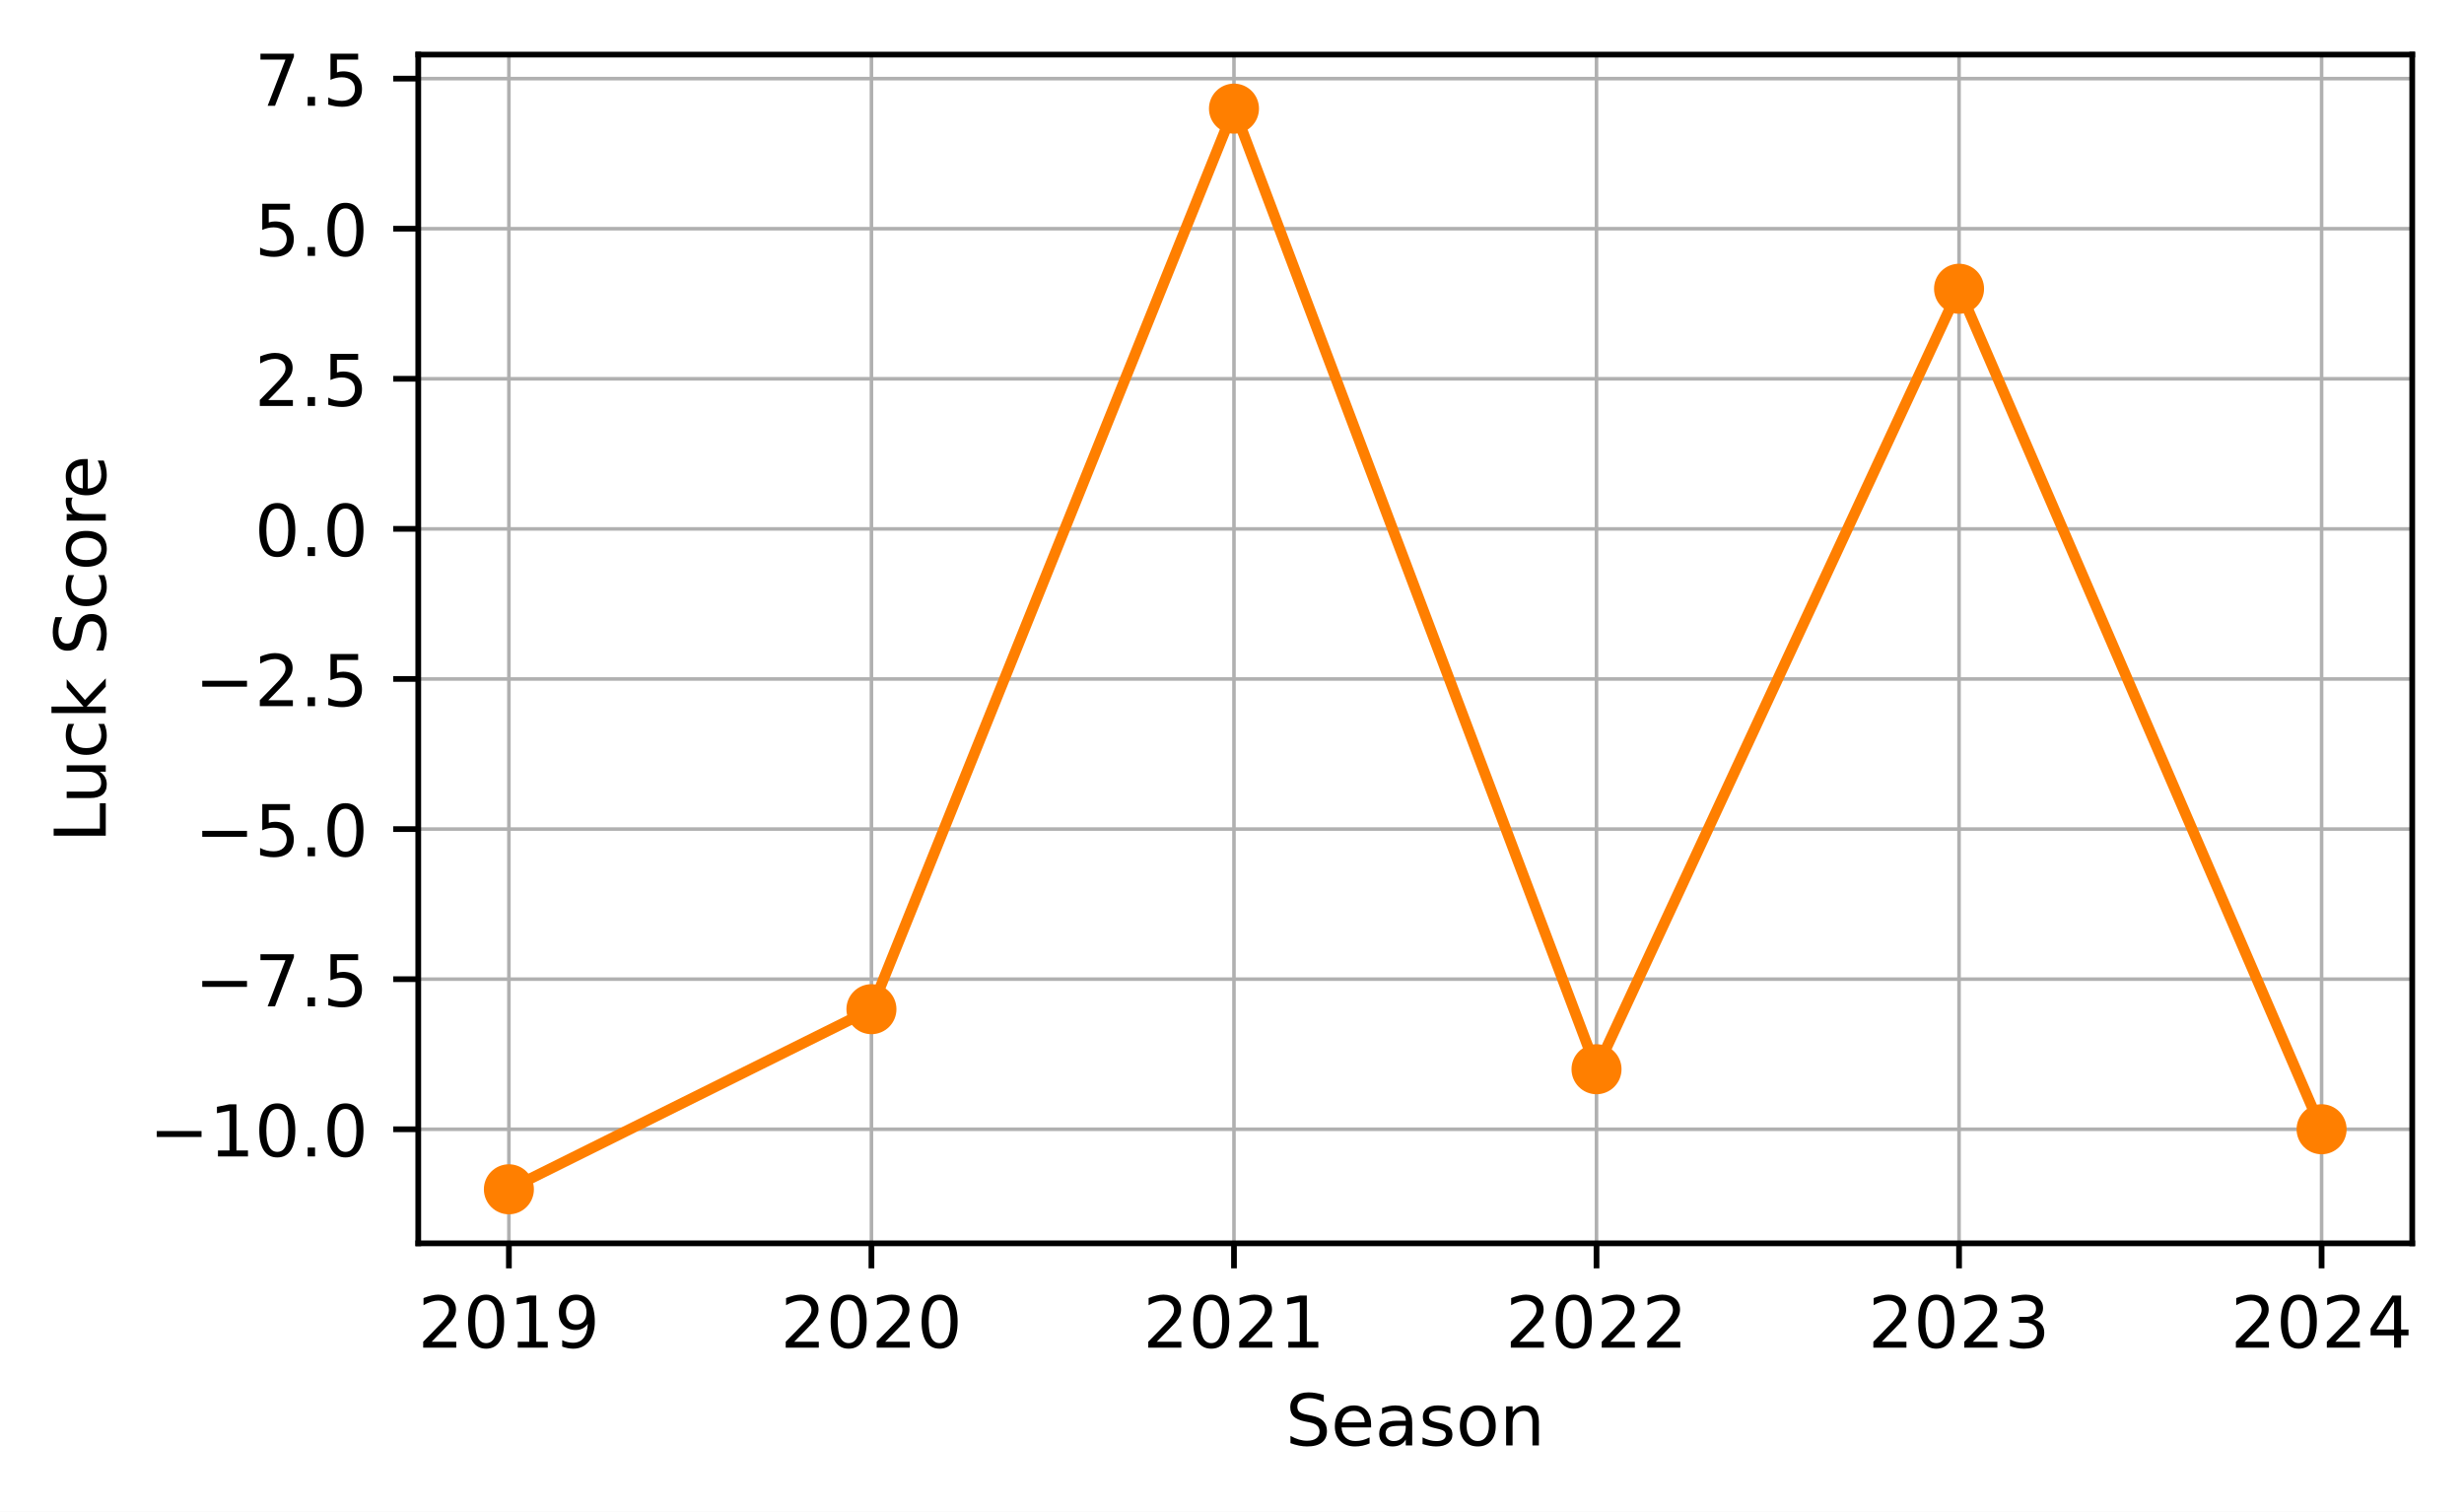
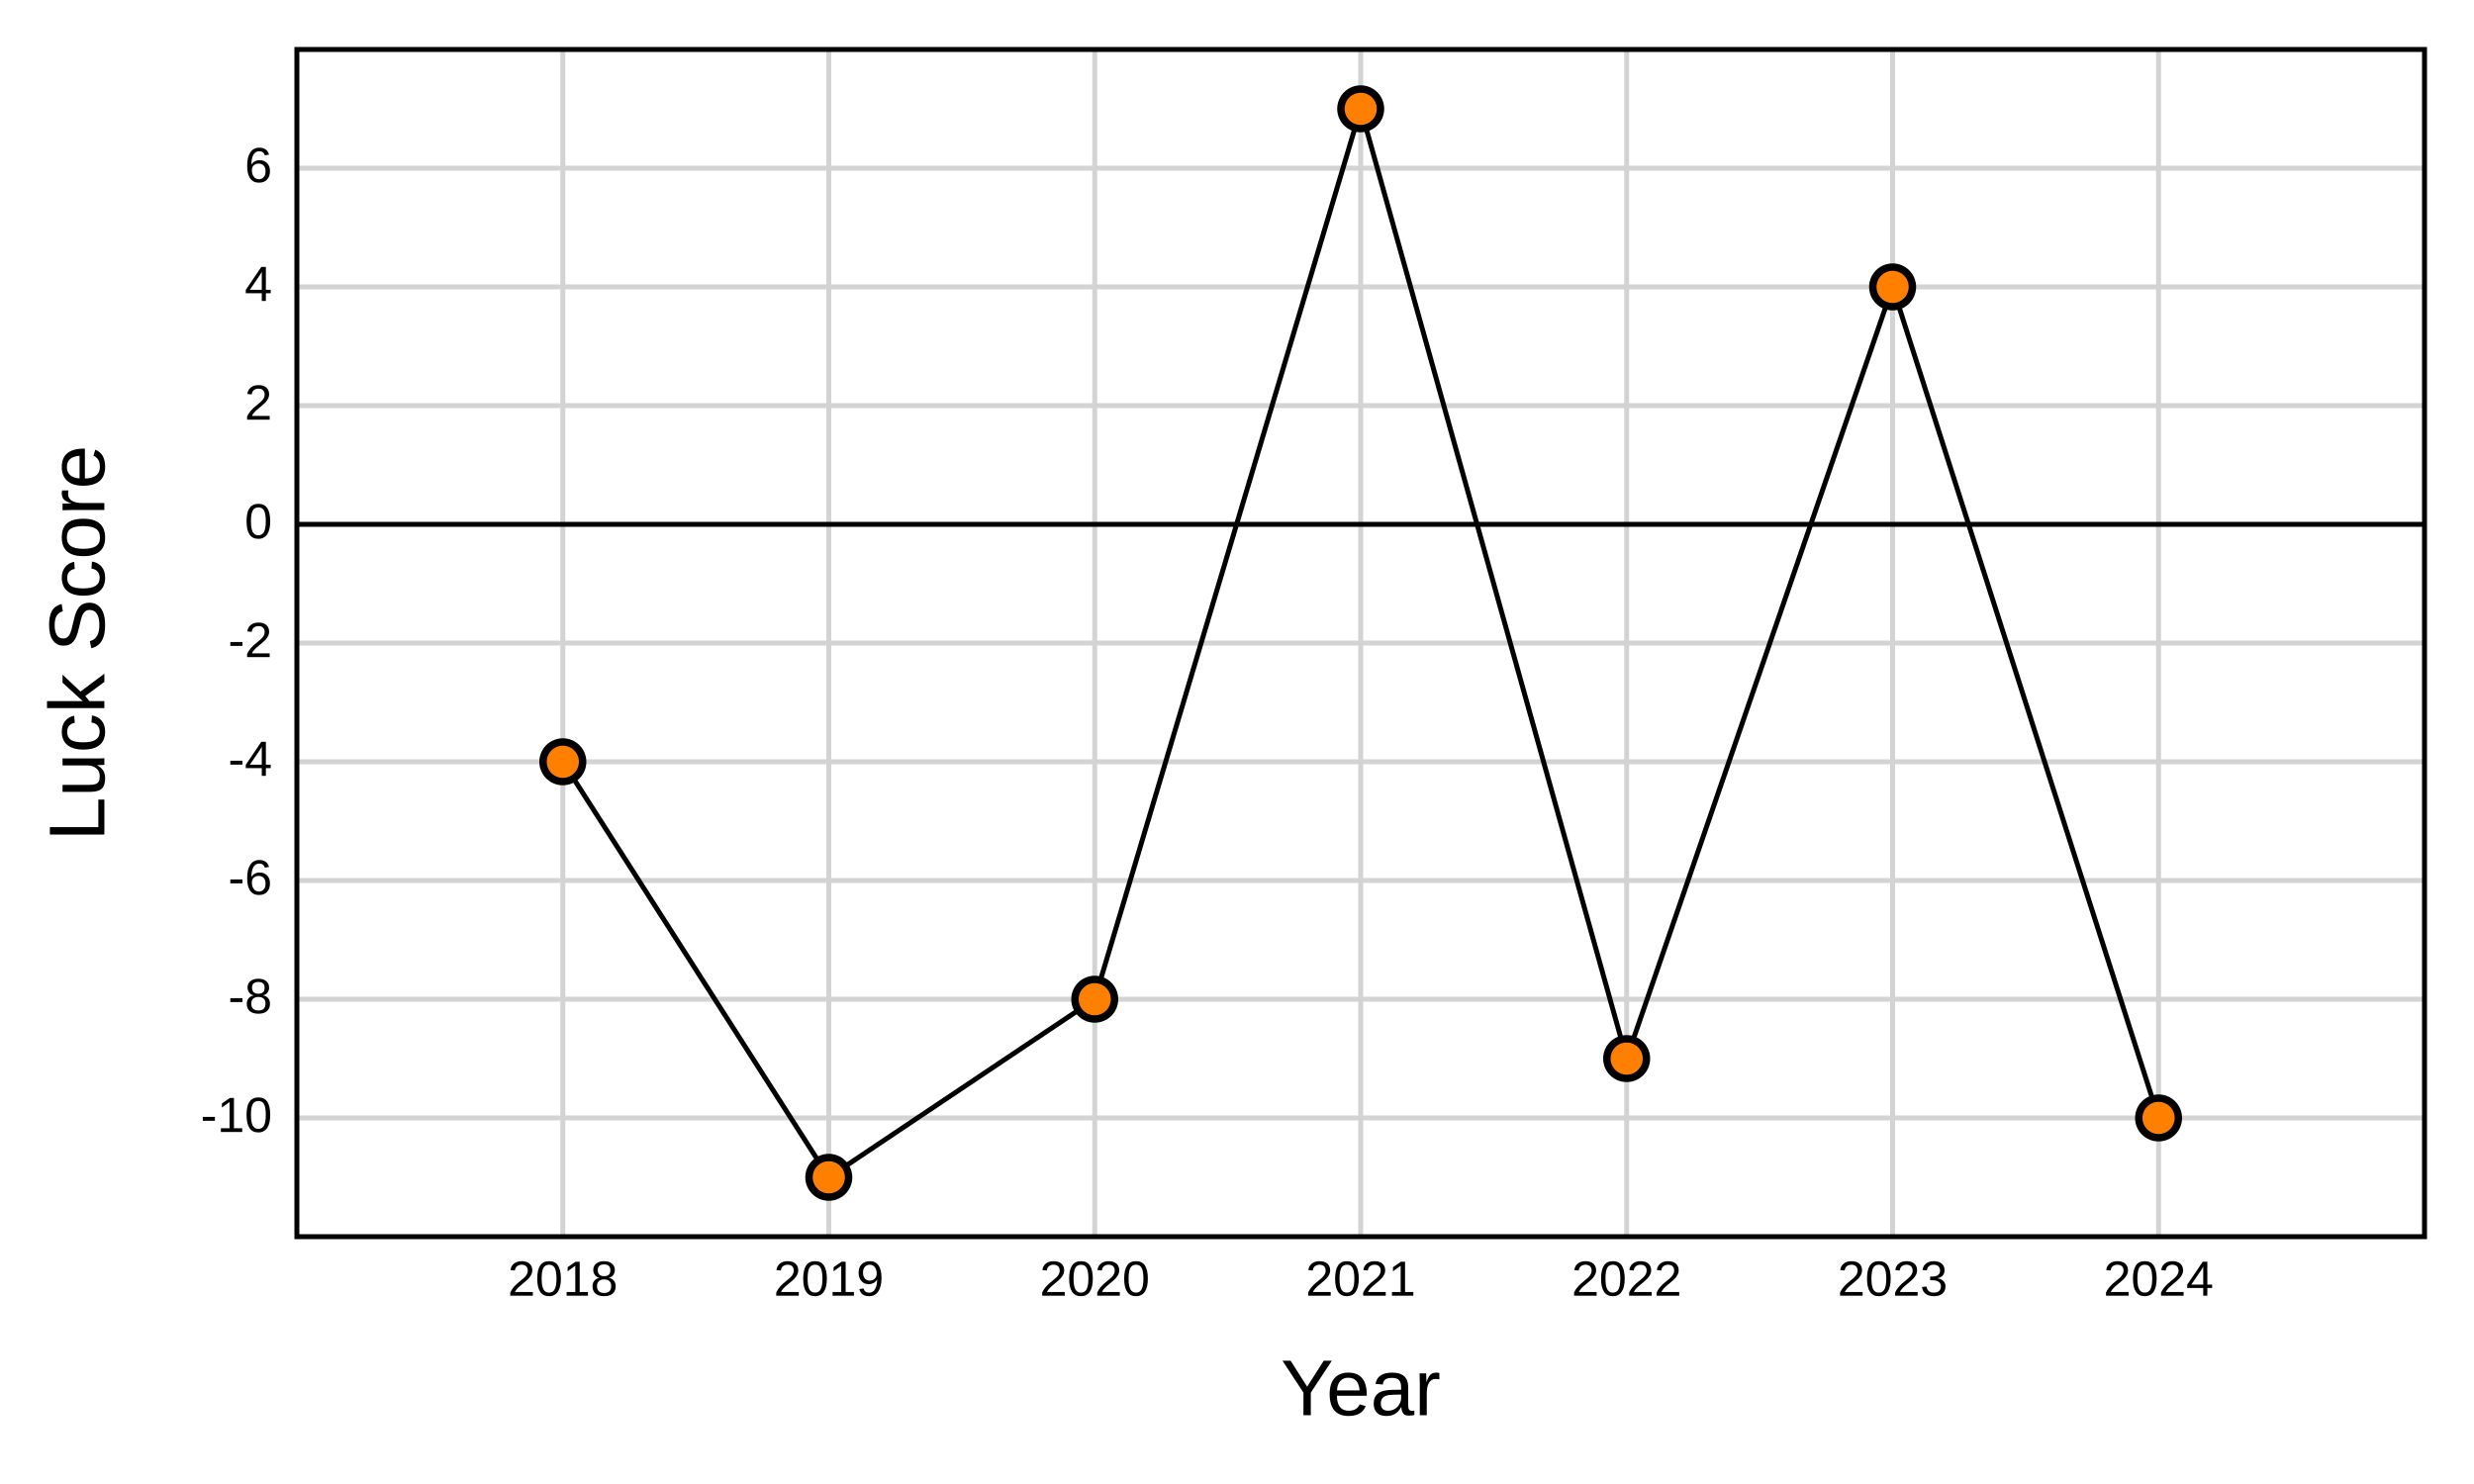
- <svg xmlns="http://www.w3.org/2000/svg" xmlns:xlink="http://www.w3.org/1999/xlink" width="344.767pt" height="211.515pt" viewBox="0 0 344.767 211.515" version="1.1">
+ <svg xmlns="http://www.w3.org/2000/svg" width="500" height="300" viewBox="0 0 500 300">
  <defs>
-     <style type="text/css">*{stroke-linejoin: round; stroke-linecap: butt}</style>
-   </defs>
-   <g id="figure_1">
-     <g id="patch_1">
-       <path d="M -0 211.515  L 344.767 211.515  L 344.767 0  L -0 0  z " style="fill: #ffffff" />
-     </g>
-     <g id="axes_1">
-       <g id="patch_2">
-         <path d="M 58.523 173.959  L 337.523 173.959  L 337.523 7.639  L 58.523 7.639  z " style="fill: #ffffff" />
-       </g>
-       <g id="matplotlib.axis_1">
-         <g id="xtick_1">
-           <g id="line2d_1">
-             <path d="M 71.205 173.959  L 71.205 7.639  " clip-path="url(#p87ac409aef)" style="fill: none; stroke: #b0b0b0; stroke-width: 0.5; stroke-linecap: square" />
-           </g>
-           <g id="line2d_2">
-             <defs>
-               <path id="m278e60281e" d="M 0 0  L 0 3.5  " style="stroke: #000000; stroke-width: 0.8" />
-             </defs>
-             <g>
-               <use xlink:href="#m278e60281e" x="71.205" y="173.959" style="stroke: #000000; stroke-width: 0.8" />
-             </g>
-           </g>
-           <g id="text_1">
-             <g transform="translate(58.48026 188.5577) scale(0.1 -0.1)">
-               <defs>
-                 <path id="DejaVuSans-32" d="M 1228 531  L 3431 531  L 3431 0  L 469 0  L 469 531  Q 828 903 1448 1529  Q 2069 2156 2228 2338  Q 2531 2678 2651 2914  Q 2772 3150 2772 3378  Q 2772 3750 2511 3984  Q 2250 4219 1831 4219  Q 1534 4219 1204 4116  Q 875 4013 500 3803  L 500 4441  Q 881 4594 1212 4672  Q 1544 4750 1819 4750  Q 2544 4750 2975 4387  Q 3406 4025 3406 3419  Q 3406 3131 3298 2873  Q 3191 2616 2906 2266  Q 2828 2175 2409 1742  Q 1991 1309 1228 531  z " transform="scale(0.015625)" />
-                 <path id="DejaVuSans-30" d="M 2034 4250  Q 1547 4250 1301 3770  Q 1056 3291 1056 2328  Q 1056 1369 1301 889  Q 1547 409 2034 409  Q 2525 409 2770 889  Q 3016 1369 3016 2328  Q 3016 3291 2770 3770  Q 2525 4250 2034 4250  z M 2034 4750  Q 2819 4750 3233 4129  Q 3647 3509 3647 2328  Q 3647 1150 3233 529  Q 2819 -91 2034 -91  Q 1250 -91 836 529  Q 422 1150 422 2328  Q 422 3509 836 4129  Q 1250 4750 2034 4750  z " transform="scale(0.015625)" />
-                 <path id="DejaVuSans-31" d="M 794 531  L 1825 531  L 1825 4091  L 703 3866  L 703 4441  L 1819 4666  L 2450 4666  L 2450 531  L 3481 531  L 3481 0  L 794 0  L 794 531  z " transform="scale(0.015625)" />
-                 <path id="DejaVuSans-39" d="M 703 97  L 703 672  Q 941 559 1184 500  Q 1428 441 1663 441  Q 2288 441 2617 861  Q 2947 1281 2994 2138  Q 2813 1869 2534 1725  Q 2256 1581 1919 1581  Q 1219 1581 811 2004  Q 403 2428 403 3163  Q 403 3881 828 4315  Q 1253 4750 1959 4750  Q 2769 4750 3195 4129  Q 3622 3509 3622 2328  Q 3622 1225 3098 567  Q 2575 -91 1691 -91  Q 1453 -91 1209 -44  Q 966 3 703 97  z M 1959 2075  Q 2384 2075 2632 2365  Q 2881 2656 2881 3163  Q 2881 3666 2632 3958  Q 2384 4250 1959 4250  Q 1534 4250 1286 3958  Q 1038 3666 1038 3163  Q 1038 2656 1286 2365  Q 1534 2075 1959 2075  z " transform="scale(0.015625)" />
-               </defs>
-               <use xlink:href="#DejaVuSans-32" />
-               <use xlink:href="#DejaVuSans-30" transform="translate(63.62305 0)" />
-               <use xlink:href="#DejaVuSans-31" transform="translate(127.2461 0)" />
-               <use xlink:href="#DejaVuSans-39" transform="translate(190.8691 0)" />
-             </g>
-           </g>
-         </g>
-         <g id="xtick_2">
-           <g id="line2d_3">
-             <path d="M 121.933 173.959  L 121.933 7.639  " clip-path="url(#p87ac409aef)" style="fill: none; stroke: #b0b0b0; stroke-width: 0.5; stroke-linecap: square" />
-           </g>
-           <g id="line2d_4">
-             <g>
-               <use xlink:href="#m278e60281e" x="121.933" y="173.959" style="stroke: #000000; stroke-width: 0.8" />
-             </g>
-           </g>
-           <g id="text_2">
-             <g transform="translate(109.2075 188.5577) scale(0.1 -0.1)">
-               <use xlink:href="#DejaVuSans-32" />
-               <use xlink:href="#DejaVuSans-30" transform="translate(63.62305 0)" />
-               <use xlink:href="#DejaVuSans-32" transform="translate(127.2461 0)" />
-               <use xlink:href="#DejaVuSans-30" transform="translate(190.8691 0)" />
-             </g>
-           </g>
-         </g>
-         <g id="xtick_3">
-           <g id="line2d_5">
-             <path d="M 172.66 173.959  L 172.66 7.639  " clip-path="url(#p87ac409aef)" style="fill: none; stroke: #b0b0b0; stroke-width: 0.5; stroke-linecap: square" />
-           </g>
-           <g id="line2d_6">
-             <g>
-               <use xlink:href="#m278e60281e" x="172.66" y="173.959" style="stroke: #000000; stroke-width: 0.8" />
-             </g>
-           </g>
-           <g id="text_3">
-             <g transform="translate(159.9348 188.5577) scale(0.1 -0.1)">
-               <use xlink:href="#DejaVuSans-32" />
-               <use xlink:href="#DejaVuSans-30" transform="translate(63.62305 0)" />
-               <use xlink:href="#DejaVuSans-32" transform="translate(127.2461 0)" />
-               <use xlink:href="#DejaVuSans-31" transform="translate(190.8691 0)" />
-             </g>
-           </g>
-         </g>
-         <g id="xtick_4">
-           <g id="line2d_7">
-             <path d="M 223.387 173.959  L 223.387 7.639  " clip-path="url(#p87ac409aef)" style="fill: none; stroke: #b0b0b0; stroke-width: 0.5; stroke-linecap: square" />
-           </g>
-           <g id="line2d_8">
-             <g>
-               <use xlink:href="#m278e60281e" x="223.387" y="173.959" style="stroke: #000000; stroke-width: 0.8" />
-             </g>
-           </g>
-           <g id="text_4">
-             <g transform="translate(210.6621 188.5577) scale(0.1 -0.1)">
-               <use xlink:href="#DejaVuSans-32" />
-               <use xlink:href="#DejaVuSans-30" transform="translate(63.62305 0)" />
-               <use xlink:href="#DejaVuSans-32" transform="translate(127.2461 0)" />
-               <use xlink:href="#DejaVuSans-32" transform="translate(190.8691 0)" />
-             </g>
-           </g>
-         </g>
-         <g id="xtick_5">
-           <g id="line2d_9">
-             <path d="M 274.114 173.959  L 274.114 7.639  " clip-path="url(#p87ac409aef)" style="fill: none; stroke: #b0b0b0; stroke-width: 0.5; stroke-linecap: square" />
-           </g>
-           <g id="line2d_10">
-             <g>
-               <use xlink:href="#m278e60281e" x="274.114" y="173.959" style="stroke: #000000; stroke-width: 0.8" />
-             </g>
-           </g>
-           <g id="text_5">
-             <g transform="translate(261.3893 188.5577) scale(0.1 -0.1)">
-               <defs>
-                 <path id="DejaVuSans-33" d="M 2597 2516  Q 3050 2419 3304 2112  Q 3559 1806 3559 1356  Q 3559 666 3084 287  Q 2609 -91 1734 -91  Q 1441 -91 1130 -33  Q 819 25 488 141  L 488 750  Q 750 597 1062 519  Q 1375 441 1716 441  Q 2309 441 2620 675  Q 2931 909 2931 1356  Q 2931 1769 2642 2001  Q 2353 2234 1838 2234  L 1294 2234  L 1294 2753  L 1863 2753  Q 2328 2753 2575 2939  Q 2822 3125 2822 3475  Q 2822 3834 2567 4026  Q 2313 4219 1838 4219  Q 1578 4219 1281 4162  Q 984 4106 628 3988  L 628 4550  Q 988 4650 1302 4700  Q 1616 4750 1894 4750  Q 2613 4750 3031 4423  Q 3450 4097 3450 3541  Q 3450 3153 3228 2886  Q 3006 2619 2597 2516  z " transform="scale(0.015625)" />
-               </defs>
-               <use xlink:href="#DejaVuSans-32" />
-               <use xlink:href="#DejaVuSans-30" transform="translate(63.62305 0)" />
-               <use xlink:href="#DejaVuSans-32" transform="translate(127.2461 0)" />
-               <use xlink:href="#DejaVuSans-33" transform="translate(190.8691 0)" />
-             </g>
-           </g>
-         </g>
-         <g id="xtick_6">
-           <g id="line2d_11">
-             <path d="M 324.842 173.959  L 324.842 7.639  " clip-path="url(#p87ac409aef)" style="fill: none; stroke: #b0b0b0; stroke-width: 0.5; stroke-linecap: square" />
-           </g>
-           <g id="line2d_12">
-             <g>
-               <use xlink:href="#m278e60281e" x="324.842" y="173.959" style="stroke: #000000; stroke-width: 0.8" />
-             </g>
-           </g>
-           <g id="text_6">
-             <g transform="translate(312.1166 188.5577) scale(0.1 -0.1)">
-               <defs>
-                 <path id="DejaVuSans-34" d="M 2419 4116  L 825 1625  L 2419 1625  L 2419 4116  z M 2253 4666  L 3047 4666  L 3047 1625  L 3713 1625  L 3713 1100  L 3047 1100  L 3047 0  L 2419 0  L 2419 1100  L 313 1100  L 313 1709  L 2253 4666  z " transform="scale(0.015625)" />
-               </defs>
-               <use xlink:href="#DejaVuSans-32" />
-               <use xlink:href="#DejaVuSans-30" transform="translate(63.62305 0)" />
-               <use xlink:href="#DejaVuSans-32" transform="translate(127.2461 0)" />
-               <use xlink:href="#DejaVuSans-34" transform="translate(190.8691 0)" />
-             </g>
-           </g>
-         </g>
-         <g id="text_7">
-           <g transform="translate(179.8758 202.2358) scale(0.1 -0.1)">
-             <defs>
-               <path id="DejaVuSans-53" d="M 3425 4513  L 3425 3897  Q 3066 4069 2747 4153  Q 2428 4238 2131 4238  Q 1616 4238 1336 4038  Q 1056 3838 1056 3469  Q 1056 3159 1242 3001  Q 1428 2844 1947 2747  L 2328 2669  Q 3034 2534 3370 2195  Q 3706 1856 3706 1288  Q 3706 609 3251 259  Q 2797 -91 1919 -91  Q 1588 -91 1214 -16  Q 841 59 441 206  L 441 856  Q 825 641 1194 531  Q 1563 422 1919 422  Q 2459 422 2753 634  Q 3047 847 3047 1241  Q 3047 1584 2836 1778  Q 2625 1972 2144 2069  L 1759 2144  Q 1053 2284 737 2584  Q 422 2884 422 3419  Q 422 4038 858 4394  Q 1294 4750 2059 4750  Q 2388 4750 2728 4690  Q 3069 4631 3425 4513  z " transform="scale(0.015625)" />
-               <path id="DejaVuSans-65" d="M 3597 1894  L 3597 1613  L 953 1613  Q 991 1019 1311 708  Q 1631 397 2203 397  Q 2534 397 2845 478  Q 3156 559 3463 722  L 3463 178  Q 3153 47 2828 -22  Q 2503 -91 2169 -91  Q 1331 -91 842 396  Q 353 884 353 1716  Q 353 2575 817 3079  Q 1281 3584 2069 3584  Q 2775 3584 3186 3129  Q 3597 2675 3597 1894  z M 3022 2063  Q 3016 2534 2758 2815  Q 2500 3097 2075 3097  Q 1594 3097 1305 2825  Q 1016 2553 972 2059  L 3022 2063  z " transform="scale(0.015625)" />
-               <path id="DejaVuSans-61" d="M 2194 1759  Q 1497 1759 1228 1600  Q 959 1441 959 1056  Q 959 750 1161 570  Q 1363 391 1709 391  Q 2188 391 2477 730  Q 2766 1069 2766 1631  L 2766 1759  L 2194 1759  z M 3341 1997  L 3341 0  L 2766 0  L 2766 531  Q 2569 213 2275 61  Q 1981 -91 1556 -91  Q 1019 -91 701 211  Q 384 513 384 1019  Q 384 1609 779 1909  Q 1175 2209 1959 2209  L 2766 2209  L 2766 2266  Q 2766 2663 2505 2880  Q 2244 3097 1772 3097  Q 1472 3097 1187 3025  Q 903 2953 641 2809  L 641 3341  Q 956 3463 1253 3523  Q 1550 3584 1831 3584  Q 2591 3584 2966 3190  Q 3341 2797 3341 1997  z " transform="scale(0.015625)" />
-               <path id="DejaVuSans-73" d="M 2834 3397  L 2834 2853  Q 2591 2978 2328 3040  Q 2066 3103 1784 3103  Q 1356 3103 1142 2972  Q 928 2841 928 2578  Q 928 2378 1081 2264  Q 1234 2150 1697 2047  L 1894 2003  Q 2506 1872 2764 1633  Q 3022 1394 3022 966  Q 3022 478 2636 193  Q 2250 -91 1575 -91  Q 1294 -91 989 -36  Q 684 19 347 128  L 347 722  Q 666 556 975 473  Q 1284 391 1588 391  Q 1994 391 2212 530  Q 2431 669 2431 922  Q 2431 1156 2273 1281  Q 2116 1406 1581 1522  L 1381 1569  Q 847 1681 609 1914  Q 372 2147 372 2553  Q 372 3047 722 3315  Q 1072 3584 1716 3584  Q 2034 3584 2315 3537  Q 2597 3491 2834 3397  z " transform="scale(0.015625)" />
-               <path id="DejaVuSans-6f" d="M 1959 3097  Q 1497 3097 1228 2736  Q 959 2375 959 1747  Q 959 1119 1226 758  Q 1494 397 1959 397  Q 2419 397 2687 759  Q 2956 1122 2956 1747  Q 2956 2369 2687 2733  Q 2419 3097 1959 3097  z M 1959 3584  Q 2709 3584 3137 3096  Q 3566 2609 3566 1747  Q 3566 888 3137 398  Q 2709 -91 1959 -91  Q 1206 -91 779 398  Q 353 888 353 1747  Q 353 2609 779 3096  Q 1206 3584 1959 3584  z " transform="scale(0.015625)" />
-               <path id="DejaVuSans-6e" d="M 3513 2113  L 3513 0  L 2938 0  L 2938 2094  Q 2938 2591 2744 2837  Q 2550 3084 2163 3084  Q 1697 3084 1428 2787  Q 1159 2491 1159 1978  L 1159 0  L 581 0  L 581 3500  L 1159 3500  L 1159 2956  Q 1366 3272 1645 3428  Q 1925 3584 2291 3584  Q 2894 3584 3203 3211  Q 3513 2838 3513 2113  z " transform="scale(0.015625)" />
-             </defs>
-             <use xlink:href="#DejaVuSans-53" />
-             <use xlink:href="#DejaVuSans-65" transform="translate(63.47656 0)" />
-             <use xlink:href="#DejaVuSans-61" transform="translate(125 0)" />
-             <use xlink:href="#DejaVuSans-73" transform="translate(186.2793 0)" />
-             <use xlink:href="#DejaVuSans-6f" transform="translate(238.3789 0)" />
-             <use xlink:href="#DejaVuSans-6e" transform="translate(299.5605 0)" />
-           </g>
-         </g>
-       </g>
-       <g id="matplotlib.axis_2">
-         <g id="ytick_1">
-           <g id="line2d_13">
-             <path d="M 58.523 157.999  L 337.523 157.999  " clip-path="url(#p87ac409aef)" style="fill: none; stroke: #b0b0b0; stroke-width: 0.5; stroke-linecap: square" />
-           </g>
-           <g id="line2d_14">
-             <defs>
-               <path id="m0f5c283e14" d="M 0 0  L -3.5 0  " style="stroke: #000000; stroke-width: 0.8" />
-             </defs>
-             <g>
-               <use xlink:href="#m0f5c283e14" x="58.523" y="157.999" style="stroke: #000000; stroke-width: 0.8" />
-             </g>
-           </g>
-           <g id="text_8">
-             <g transform="translate(20.87813 161.7984) scale(0.1 -0.1)">
-               <defs>
-                 <path id="DejaVuSans-2212" d="M 678 2272  L 4684 2272  L 4684 1741  L 678 1741  L 678 2272  z " transform="scale(0.015625)" />
-                 <path id="DejaVuSans-2e" d="M 684 794  L 1344 794  L 1344 0  L 684 0  L 684 794  z " transform="scale(0.015625)" />
-               </defs>
-               <use xlink:href="#DejaVuSans-2212" />
-               <use xlink:href="#DejaVuSans-31" transform="translate(83.78906 0)" />
-               <use xlink:href="#DejaVuSans-30" transform="translate(147.4121 0)" />
-               <use xlink:href="#DejaVuSans-2e" transform="translate(211.0352 0)" />
-               <use xlink:href="#DejaVuSans-30" transform="translate(242.8223 0)" />
-             </g>
-           </g>
-         </g>
-         <g id="ytick_2">
-           <g id="line2d_15">
-             <path d="M 58.523 136.999  L 337.523 136.999  " clip-path="url(#p87ac409aef)" style="fill: none; stroke: #b0b0b0; stroke-width: 0.5; stroke-linecap: square" />
-           </g>
-           <g id="line2d_16">
-             <g>
-               <use xlink:href="#m0f5c283e14" x="58.523" y="136.999" style="stroke: #000000; stroke-width: 0.8" />
-             </g>
-           </g>
-           <g id="text_9">
-             <g transform="translate(27.24063 140.7984) scale(0.1 -0.1)">
-               <defs>
-                 <path id="DejaVuSans-37" d="M 525 4666  L 3525 4666  L 3525 4397  L 1831 0  L 1172 0  L 2766 4134  L 525 4134  L 525 4666  z " transform="scale(0.015625)" />
-                 <path id="DejaVuSans-35" d="M 691 4666  L 3169 4666  L 3169 4134  L 1269 4134  L 1269 2991  Q 1406 3038 1543 3061  Q 1681 3084 1819 3084  Q 2600 3084 3056 2656  Q 3513 2228 3513 1497  Q 3513 744 3044 326  Q 2575 -91 1722 -91  Q 1428 -91 1123 -41  Q 819 9 494 109  L 494 744  Q 775 591 1075 516  Q 1375 441 1709 441  Q 2250 441 2565 725  Q 2881 1009 2881 1497  Q 2881 1984 2565 2268  Q 2250 2553 1709 2553  Q 1456 2553 1204 2497  Q 953 2441 691 2322  L 691 4666  z " transform="scale(0.015625)" />
-               </defs>
-               <use xlink:href="#DejaVuSans-2212" />
-               <use xlink:href="#DejaVuSans-37" transform="translate(83.78906 0)" />
-               <use xlink:href="#DejaVuSans-2e" transform="translate(147.4121 0)" />
-               <use xlink:href="#DejaVuSans-35" transform="translate(179.1992 0)" />
-             </g>
-           </g>
-         </g>
-         <g id="ytick_3">
-           <g id="line2d_17">
-             <path d="M 58.523 115.999  L 337.523 115.999  " clip-path="url(#p87ac409aef)" style="fill: none; stroke: #b0b0b0; stroke-width: 0.5; stroke-linecap: square" />
-           </g>
-           <g id="line2d_18">
-             <g>
-               <use xlink:href="#m0f5c283e14" x="58.523" y="115.999" style="stroke: #000000; stroke-width: 0.8" />
-             </g>
-           </g>
-           <g id="text_10">
-             <g transform="translate(27.24063 119.7984) scale(0.1 -0.1)">
-               <use xlink:href="#DejaVuSans-2212" />
-               <use xlink:href="#DejaVuSans-35" transform="translate(83.78906 0)" />
-               <use xlink:href="#DejaVuSans-2e" transform="translate(147.4121 0)" />
-               <use xlink:href="#DejaVuSans-30" transform="translate(179.1992 0)" />
-             </g>
-           </g>
-         </g>
-         <g id="ytick_4">
-           <g id="line2d_19">
-             <path d="M 58.523 94.999  L 337.523 94.999  " clip-path="url(#p87ac409aef)" style="fill: none; stroke: #b0b0b0; stroke-width: 0.5; stroke-linecap: square" />
-           </g>
-           <g id="line2d_20">
-             <g>
-               <use xlink:href="#m0f5c283e14" x="58.523" y="94.999" style="stroke: #000000; stroke-width: 0.8" />
-             </g>
-           </g>
-           <g id="text_11">
-             <g transform="translate(27.24063 98.79844) scale(0.1 -0.1)">
-               <use xlink:href="#DejaVuSans-2212" />
-               <use xlink:href="#DejaVuSans-32" transform="translate(83.78906 0)" />
-               <use xlink:href="#DejaVuSans-2e" transform="translate(147.4121 0)" />
-               <use xlink:href="#DejaVuSans-35" transform="translate(179.1992 0)" />
-             </g>
-           </g>
-         </g>
-         <g id="ytick_5">
-           <g id="line2d_21">
-             <path d="M 58.523 73.999  L 337.523 73.999  " clip-path="url(#p87ac409aef)" style="fill: none; stroke: #b0b0b0; stroke-width: 0.5; stroke-linecap: square" />
-           </g>
-           <g id="line2d_22">
-             <g>
-               <use xlink:href="#m0f5c283e14" x="58.523" y="73.999" style="stroke: #000000; stroke-width: 0.8" />
-             </g>
-           </g>
-           <g id="text_12">
-             <g transform="translate(35.62031 77.79844) scale(0.1 -0.1)">
-               <use xlink:href="#DejaVuSans-30" />
-               <use xlink:href="#DejaVuSans-2e" transform="translate(63.62305 0)" />
-               <use xlink:href="#DejaVuSans-30" transform="translate(95.41016 0)" />
-             </g>
-           </g>
-         </g>
-         <g id="ytick_6">
-           <g id="line2d_23">
-             <path d="M 58.523 52.999  L 337.523 52.999  " clip-path="url(#p87ac409aef)" style="fill: none; stroke: #b0b0b0; stroke-width: 0.5; stroke-linecap: square" />
-           </g>
-           <g id="line2d_24">
-             <g>
-               <use xlink:href="#m0f5c283e14" x="58.523" y="52.999" style="stroke: #000000; stroke-width: 0.8" />
-             </g>
-           </g>
-           <g id="text_13">
-             <g transform="translate(35.62031 56.79844) scale(0.1 -0.1)">
-               <use xlink:href="#DejaVuSans-32" />
-               <use xlink:href="#DejaVuSans-2e" transform="translate(63.62305 0)" />
-               <use xlink:href="#DejaVuSans-35" transform="translate(95.41016 0)" />
-             </g>
-           </g>
-         </g>
-         <g id="ytick_7">
-           <g id="line2d_25">
-             <path d="M 58.523 31.999  L 337.523 31.999  " clip-path="url(#p87ac409aef)" style="fill: none; stroke: #b0b0b0; stroke-width: 0.5; stroke-linecap: square" />
-           </g>
-           <g id="line2d_26">
-             <g>
-               <use xlink:href="#m0f5c283e14" x="58.523" y="31.999" style="stroke: #000000; stroke-width: 0.8" />
-             </g>
-           </g>
-           <g id="text_14">
-             <g transform="translate(35.62031 35.79844) scale(0.1 -0.1)">
-               <use xlink:href="#DejaVuSans-35" />
-               <use xlink:href="#DejaVuSans-2e" transform="translate(63.62305 0)" />
-               <use xlink:href="#DejaVuSans-30" transform="translate(95.41016 0)" />
-             </g>
-           </g>
-         </g>
-         <g id="ytick_8">
-           <g id="line2d_27">
-             <path d="M 58.523 10.999  L 337.523 10.999  " clip-path="url(#p87ac409aef)" style="fill: none; stroke: #b0b0b0; stroke-width: 0.5; stroke-linecap: square" />
-           </g>
-           <g id="line2d_28">
-             <g>
-               <use xlink:href="#m0f5c283e14" x="58.523" y="10.999" style="stroke: #000000; stroke-width: 0.8" />
-             </g>
-           </g>
-           <g id="text_15">
-             <g transform="translate(35.62031 14.79844) scale(0.1 -0.1)">
-               <use xlink:href="#DejaVuSans-37" />
-               <use xlink:href="#DejaVuSans-2e" transform="translate(63.62305 0)" />
-               <use xlink:href="#DejaVuSans-35" transform="translate(95.41016 0)" />
-             </g>
-           </g>
-         </g>
-         <g id="text_16">
-           <g transform="translate(14.79844 117.9023) rotate(-90) scale(0.1 -0.1)">
-             <defs>
-               <path id="DejaVuSans-4c" d="M 628 4666  L 1259 4666  L 1259 531  L 3531 531  L 3531 0  L 628 0  L 628 4666  z " transform="scale(0.015625)" />
-               <path id="DejaVuSans-75" d="M 544 1381  L 544 3500  L 1119 3500  L 1119 1403  Q 1119 906 1312 657  Q 1506 409 1894 409  Q 2359 409 2629 706  Q 2900 1003 2900 1516  L 2900 3500  L 3475 3500  L 3475 0  L 2900 0  L 2900 538  Q 2691 219 2414 64  Q 2138 -91 1772 -91  Q 1169 -91 856 284  Q 544 659 544 1381  z M 1991 3584  L 1991 3584  z " transform="scale(0.015625)" />
-               <path id="DejaVuSans-63" d="M 3122 3366  L 3122 2828  Q 2878 2963 2633 3030  Q 2388 3097 2138 3097  Q 1578 3097 1268 2742  Q 959 2388 959 1747  Q 959 1106 1268 751  Q 1578 397 2138 397  Q 2388 397 2633 464  Q 2878 531 3122 666  L 3122 134  Q 2881 22 2623 -34  Q 2366 -91 2075 -91  Q 1284 -91 818 406  Q 353 903 353 1747  Q 353 2603 823 3093  Q 1294 3584 2113 3584  Q 2378 3584 2631 3529  Q 2884 3475 3122 3366  z " transform="scale(0.015625)" />
-               <path id="DejaVuSans-6b" d="M 581 4863  L 1159 4863  L 1159 1991  L 2875 3500  L 3609 3500  L 1753 1863  L 3688 0  L 2938 0  L 1159 1709  L 1159 0  L 581 0  L 581 4863  z " transform="scale(0.015625)" />
-               <path id="DejaVuSans-20" transform="scale(0.015625)" />
-               <path id="DejaVuSans-72" d="M 2631 2963  Q 2534 3019 2420 3045  Q 2306 3072 2169 3072  Q 1681 3072 1420 2755  Q 1159 2438 1159 1844  L 1159 0  L 581 0  L 581 3500  L 1159 3500  L 1159 2956  Q 1341 3275 1631 3429  Q 1922 3584 2338 3584  Q 2397 3584 2469 3576  Q 2541 3569 2628 3553  L 2631 2963  z " transform="scale(0.015625)" />
-             </defs>
-             <use xlink:href="#DejaVuSans-4c" />
-             <use xlink:href="#DejaVuSans-75" transform="translate(53.96289 0)" />
-             <use xlink:href="#DejaVuSans-63" transform="translate(117.3418 0)" />
-             <use xlink:href="#DejaVuSans-6b" transform="translate(172.3223 0)" />
-             <use xlink:href="#DejaVuSans-20" transform="translate(230.2324 0)" />
-             <use xlink:href="#DejaVuSans-53" transform="translate(262.0195 0)" />
-             <use xlink:href="#DejaVuSans-63" transform="translate(325.4961 0)" />
-             <use xlink:href="#DejaVuSans-6f" transform="translate(380.4766 0)" />
-             <use xlink:href="#DejaVuSans-72" transform="translate(441.6582 0)" />
-             <use xlink:href="#DejaVuSans-65" transform="translate(480.5215 0)" />
-           </g>
-         </g>
-       </g>
-       <g id="patch_3">
-         <path d="M 58.523 173.959  L 58.523 7.639  " style="fill: none; stroke: #000000; stroke-width: 0.8; stroke-linejoin: miter; stroke-linecap: square" />
-       </g>
-       <g id="patch_4">
-         <path d="M 337.523 173.959  L 337.523 7.639  " style="fill: none; stroke: #000000; stroke-width: 0.8; stroke-linejoin: miter; stroke-linecap: square" />
-       </g>
-       <g id="patch_5">
-         <path d="M 58.523 173.959  L 337.523 173.959  " style="fill: none; stroke: #000000; stroke-width: 0.8; stroke-linejoin: miter; stroke-linecap: square" />
-       </g>
-       <g id="patch_6">
-         <path d="M 58.523 7.639  L 337.523 7.639  " style="fill: none; stroke: #000000; stroke-width: 0.8; stroke-linejoin: miter; stroke-linecap: square" />
-       </g>
-       <g id="line2d_29">
-         <path d="M 71.205 166.399  L 121.933 141.199  L 172.66 15.199  L 223.387 149.599  L 274.114 40.399  L 324.842 157.999  " clip-path="url(#p87ac409aef)" style="fill: none; stroke: #ff7f00; stroke-width: 1.5; stroke-linecap: square" />
-         <defs>
-           <path id="mc5fe472f06" d="M 0 3  C 0.796 3 1.559 2.684 2.121 2.121  C 2.684 1.559 3 0.796 3 0  C 3 -0.796 2.684 -1.559 2.121 -2.121  C 1.559 -2.684 0.796 -3 0 -3  C -0.796 -3 -1.559 -2.684 -2.121 -2.121  C -2.684 -1.559 -3 -0.796 -3 0  C -3 0.796 -2.684 1.559 -2.121 2.121  C -1.559 2.684 -0.796 3 0 3  z " style="stroke: #ff7f00" />
-         </defs>
-         <g clip-path="url(#p87ac409aef)">
-           <use xlink:href="#mc5fe472f06" x="71.205" y="166.399" style="fill: #ff7f00; stroke: #ff7f00" />
-           <use xlink:href="#mc5fe472f06" x="121.933" y="141.199" style="fill: #ff7f00; stroke: #ff7f00" />
-           <use xlink:href="#mc5fe472f06" x="172.66" y="15.199" style="fill: #ff7f00; stroke: #ff7f00" />
-           <use xlink:href="#mc5fe472f06" x="223.387" y="149.599" style="fill: #ff7f00; stroke: #ff7f00" />
-           <use xlink:href="#mc5fe472f06" x="274.114" y="40.399" style="fill: #ff7f00; stroke: #ff7f00" />
-           <use xlink:href="#mc5fe472f06" x="324.842" y="157.999" style="fill: #ff7f00; stroke: #ff7f00" />
-         </g>
-       </g>
-     </g>
-   </g>
-   <defs>
-     <clipPath id="p87ac409aef">
-       <rect x="58.523" y="7.639" width="279" height="166.32" />
-     </clipPath>
-   </defs>
+ </defs>
+   <path d="M0,0 L500,0 L500,300 L0,300 Z" fill="white" id="border" />
+   <path d="M113.75,10 L113.75,250" stroke="lightgrey" />
+   <text x="113.75" y="255" font-size="10" text-anchor="middle" dominant-baseline="hanging" font-family="Arial">2018</text>
+   <path d="M167.5,10 L167.5,250" stroke="lightgrey" />
+   <text x="167.5" y="255" font-size="10" text-anchor="middle" dominant-baseline="hanging" font-family="Arial">2019</text>
+   <path d="M221.25,10 L221.25,250" stroke="lightgrey" />
+   <text x="221.25" y="255" font-size="10" text-anchor="middle" dominant-baseline="hanging" font-family="Arial">2020</text>
+   <path d="M275.0,10 L275.0,250" stroke="lightgrey" />
+   <text x="275.0" y="255" font-size="10" text-anchor="middle" dominant-baseline="hanging" font-family="Arial">2021</text>
+   <path d="M328.75,10 L328.75,250" stroke="lightgrey" />
+   <text x="328.75" y="255" font-size="10" text-anchor="middle" dominant-baseline="hanging" font-family="Arial">2022</text>
+   <path d="M382.5,10 L382.5,250" stroke="lightgrey" />
+   <text x="382.5" y="255" font-size="10" text-anchor="middle" dominant-baseline="hanging" font-family="Arial">2023</text>
+   <path d="M436.25,10 L436.25,250" stroke="lightgrey" />
+   <text x="436.25" y="255" font-size="10" text-anchor="middle" dominant-baseline="hanging" font-family="Arial">2024</text>
+   <path d="M60,226.0 L490,226.0" stroke="lightgrey" />
+   <text x="55" y="226.0" font-size="10" text-anchor="end" dominant-baseline="middle" font-family="Arial">-10</text>
+   <path d="M60,202.0 L490,202.0" stroke="lightgrey" />
+   <text x="55" y="202.0" font-size="10" text-anchor="end" dominant-baseline="middle" font-family="Arial">-8</text>
+   <path d="M60,178.0 L490,178.0" stroke="lightgrey" />
+   <text x="55" y="178.0" font-size="10" text-anchor="end" dominant-baseline="middle" font-family="Arial">-6</text>
+   <path d="M60,154.0 L490,154.0" stroke="lightgrey" />
+   <text x="55" y="154.0" font-size="10" text-anchor="end" dominant-baseline="middle" font-family="Arial">-4</text>
+   <path d="M60,130.0 L490,130.0" stroke="lightgrey" />
+   <text x="55" y="130.0" font-size="10" text-anchor="end" dominant-baseline="middle" font-family="Arial">-2</text>
+   <path d="M60,106.0 L490,106.0" stroke="black" />
+   <text x="55" y="106.0" font-size="10" text-anchor="end" dominant-baseline="middle" font-family="Arial">0</text>
+   <path d="M60,82.0 L490,82.0" stroke="lightgrey" />
+   <text x="55" y="82.0" font-size="10" text-anchor="end" dominant-baseline="middle" font-family="Arial">2</text>
+   <path d="M60,58.0 L490,58.0" stroke="lightgrey" />
+   <text x="55" y="58.0" font-size="10" text-anchor="end" dominant-baseline="middle" font-family="Arial">4</text>
+   <path d="M60,34.0 L490,34.0" stroke="lightgrey" />
+   <text x="55" y="34.0" font-size="10" text-anchor="end" dominant-baseline="middle" font-family="Arial">6</text>
+   <path d="M60,10 L490,10 L490,250 L60,250 Z" fill="none" stroke="black" id="axes" />
+   <text x="275.0" y="275.0" font-size="16" text-anchor="middle" dominant-baseline="hanging" font-family="Arial">Year</text>
+   <text x="10" y="130.0" font-size="16" text-anchor="middle" dominant-baseline="hanging" transform="rotate(-90, 10, 130.0)" font-family="Arial">Luck Score</text>
+   <path d="M113.75,154.0 L167.5,238.0 L221.25,202.0 L275.0,22.0 L328.75,214.0 L382.5,58.0 L436.25,226.0" fill="none" stroke="black" />
+   <circle cx="113.75" cy="154.0" r="4" fill="#ff7f00" stroke="black" stroke-width="1.5" />
+   <circle cx="167.5" cy="238.0" r="4" fill="#ff7f00" stroke="black" stroke-width="1.5" />
+   <circle cx="221.25" cy="202.0" r="4" fill="#ff7f00" stroke="black" stroke-width="1.5" />
+   <circle cx="275.0" cy="22.0" r="4" fill="#ff7f00" stroke="black" stroke-width="1.5" />
+   <circle cx="328.75" cy="214.0" r="4" fill="#ff7f00" stroke="black" stroke-width="1.5" />
+   <circle cx="382.5" cy="58.0" r="4" fill="#ff7f00" stroke="black" stroke-width="1.5" />
+   <circle cx="436.25" cy="226.0" r="4" fill="#ff7f00" stroke="black" stroke-width="1.5" />
</svg>
